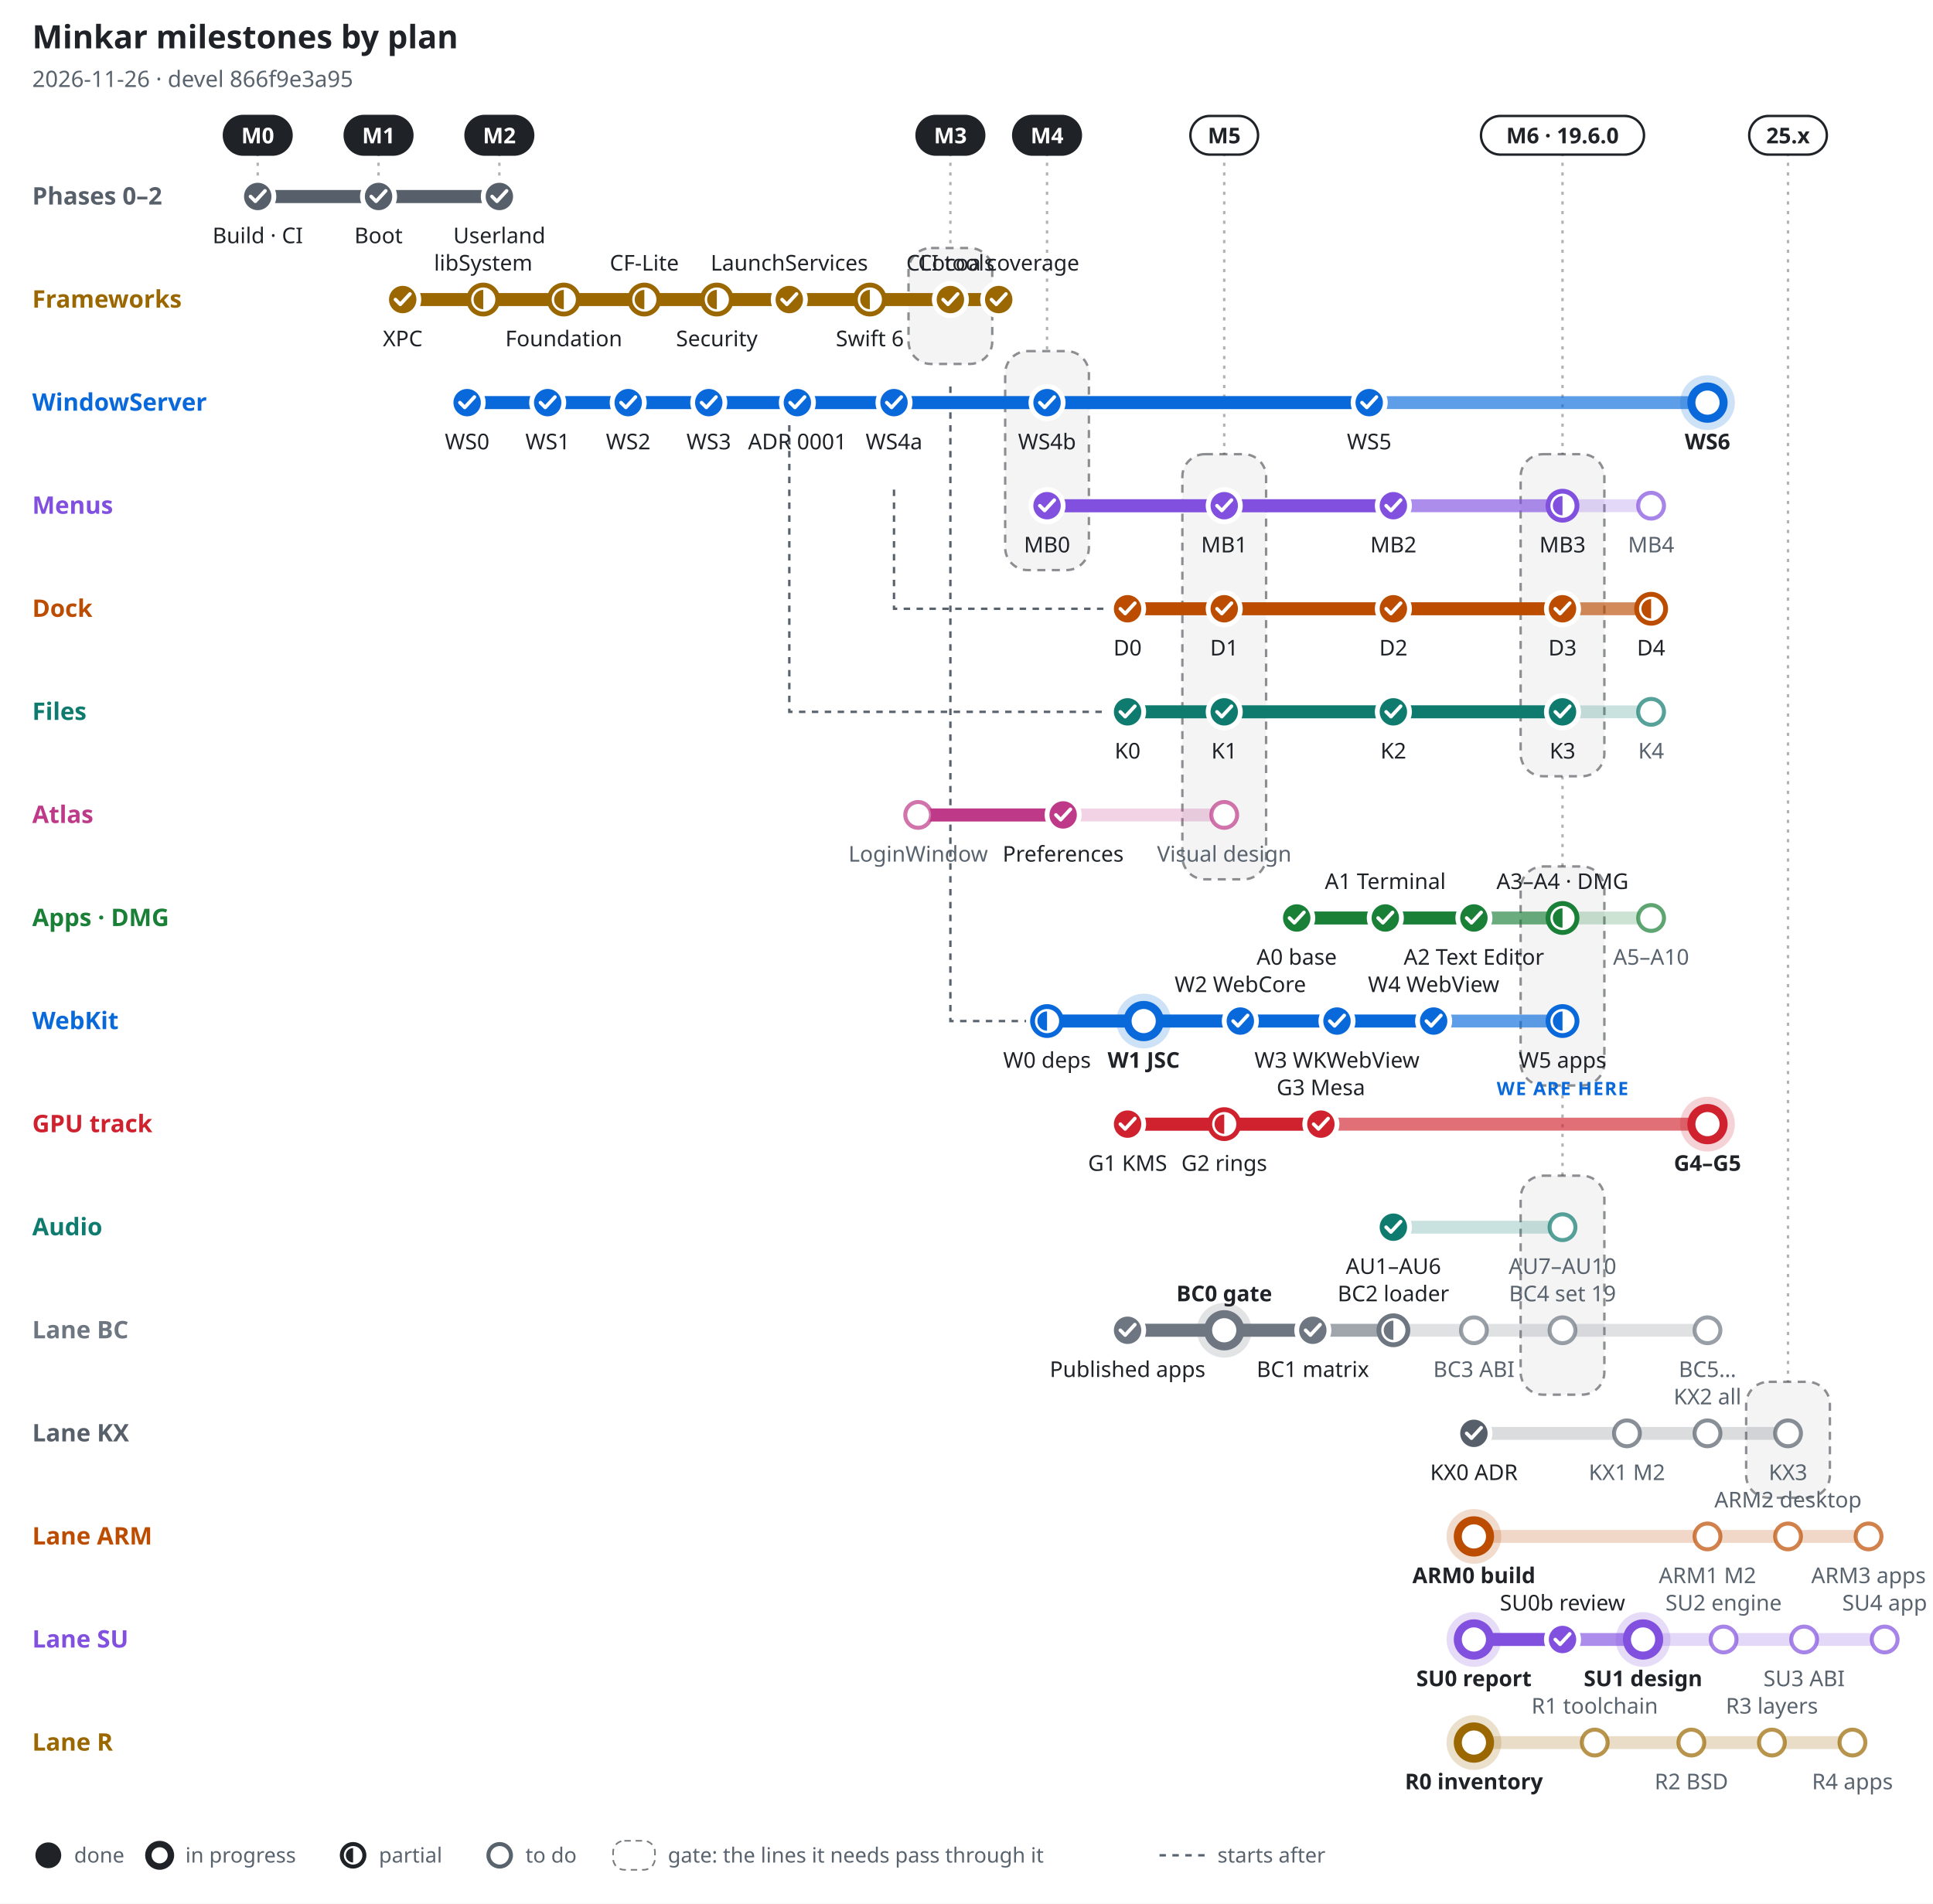
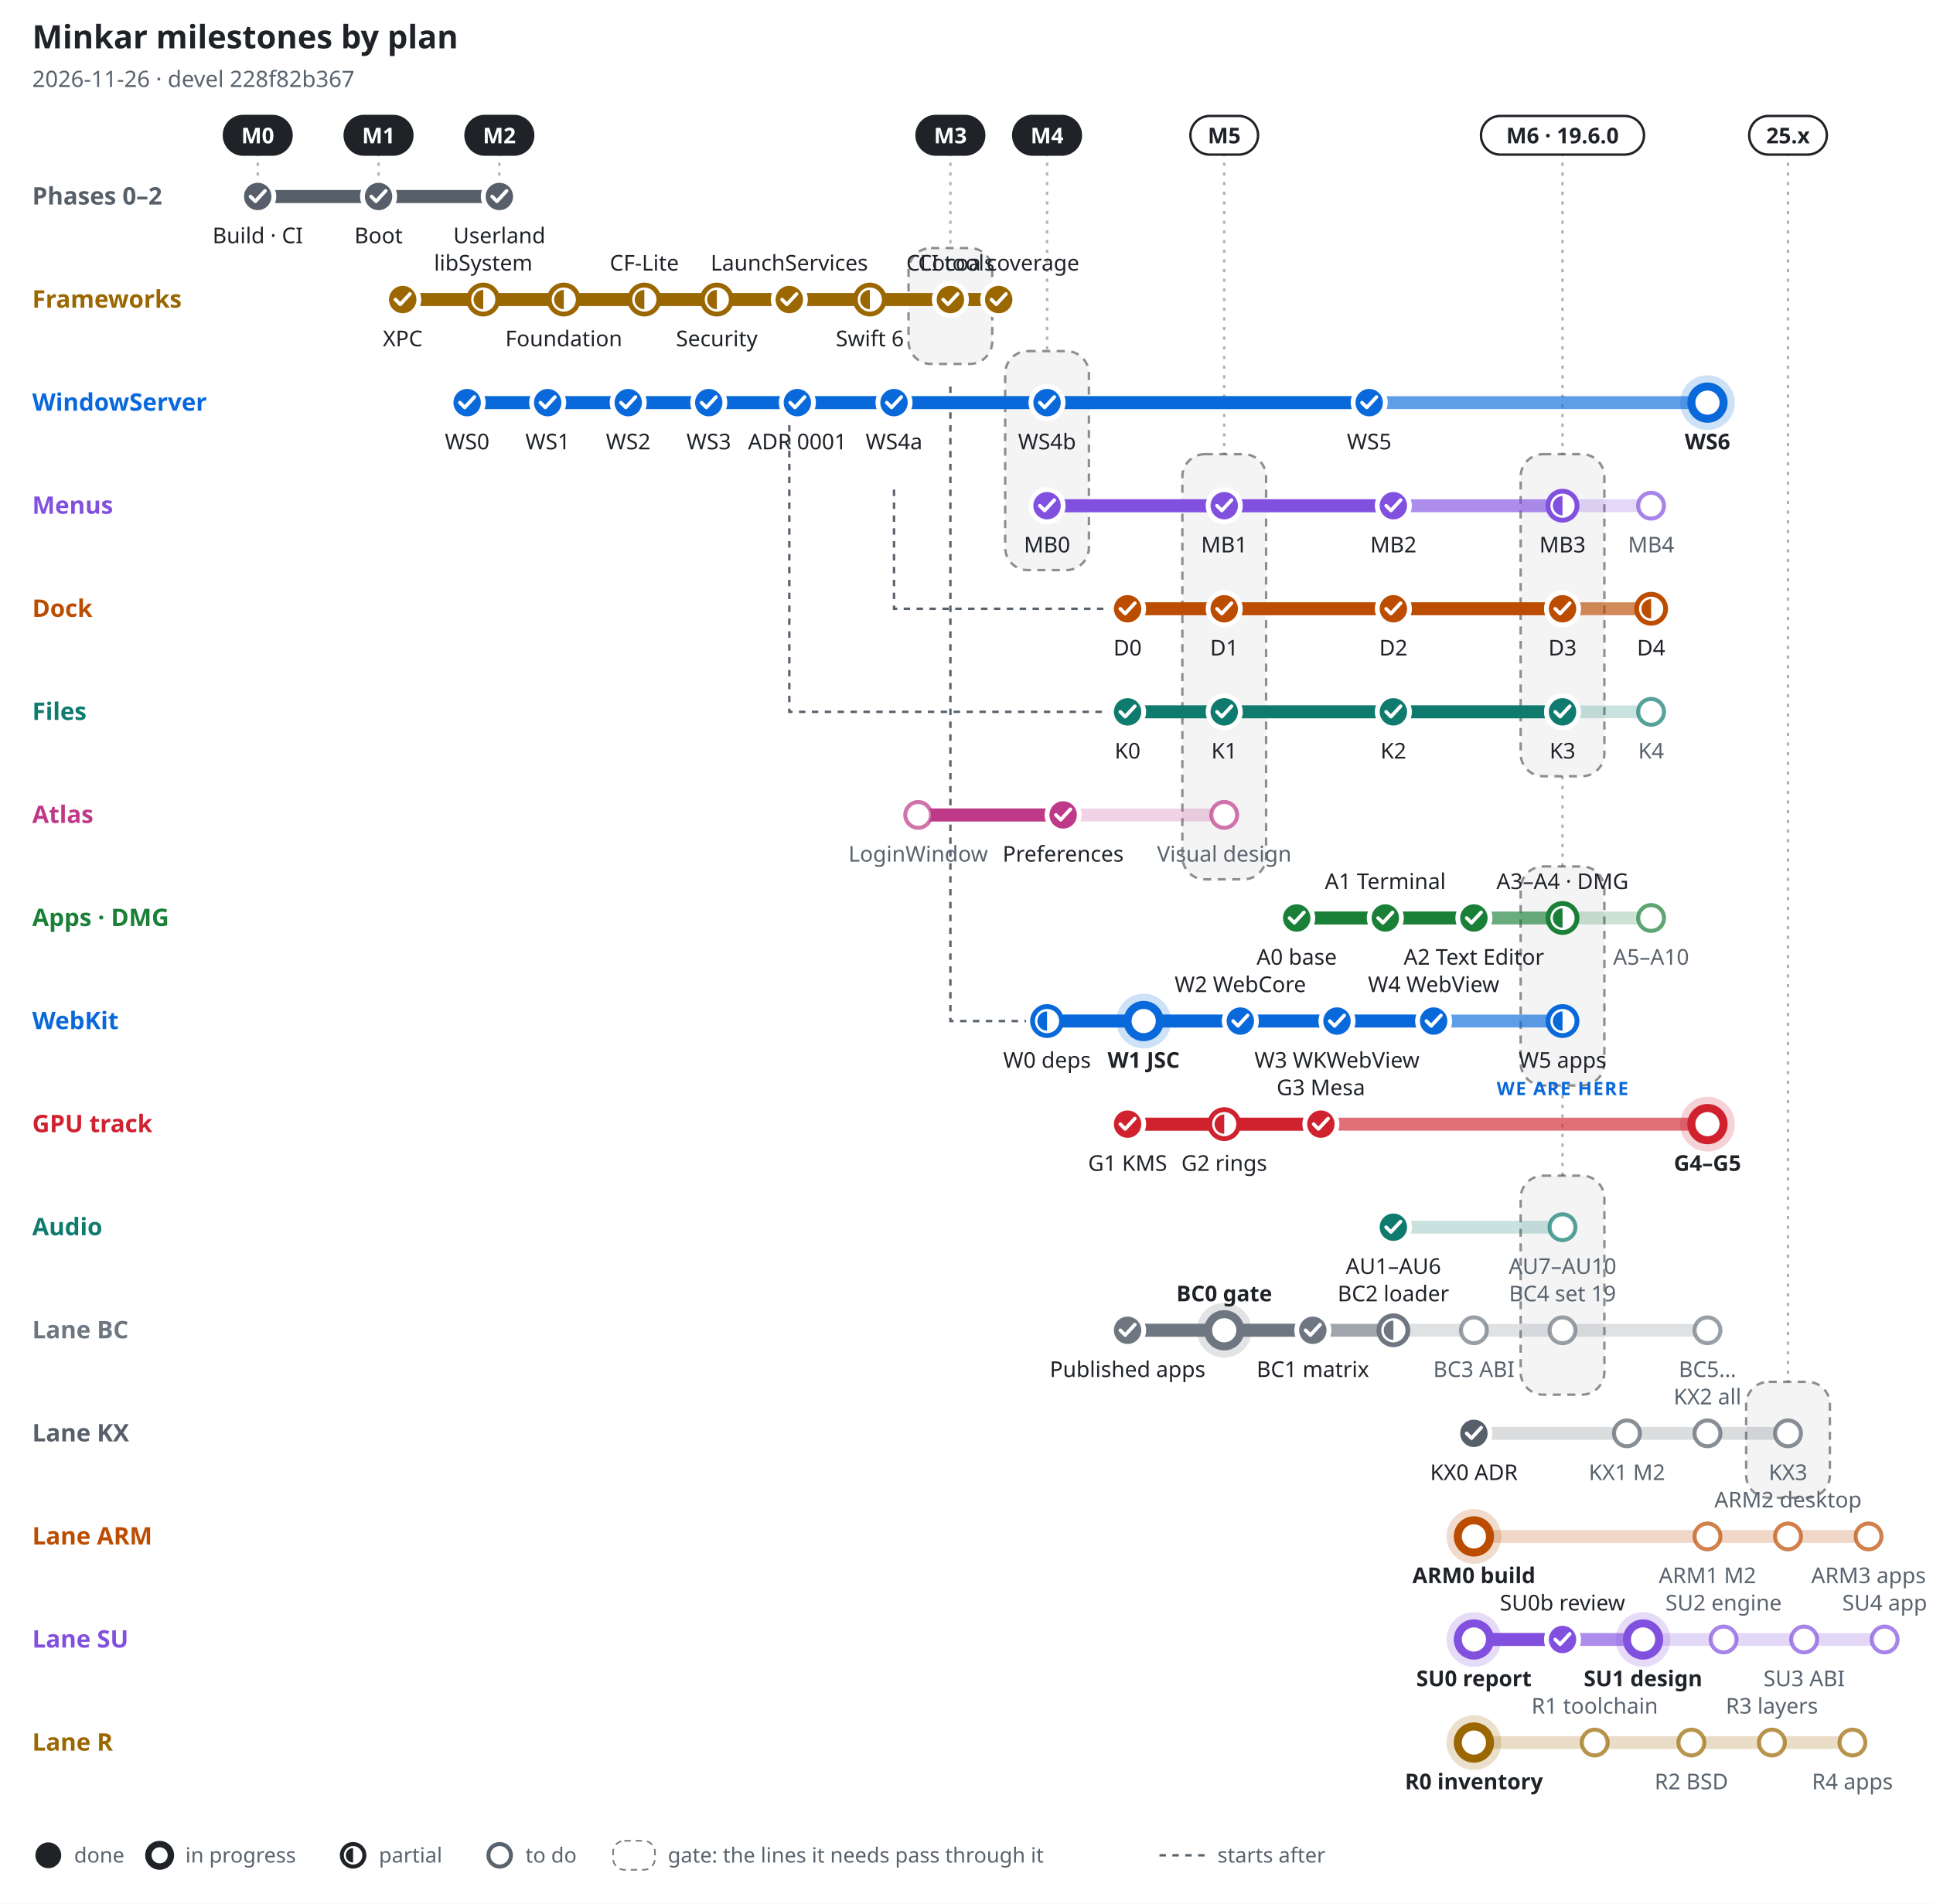
<svg xmlns="http://www.w3.org/2000/svg" width="1200" height="1182" viewBox="0 0 1200 1182" font-family="-apple-system, BlinkMacSystemFont, 'Segoe UI', 'Noto Sans', Helvetica, Arial, sans-serif" role="img" aria-label="Minkar milestones by plan, 2026-11-26">
  <rect width="1200" height="1182" fill="#ffffff" />
  <text x="20" y="30" font-size="20" font-weight="700" fill="#1f2328" text-anchor="start">Minkar milestones by plan</text>
-   <text x="20" y="54" font-size="14" font-weight="400" fill="#59636e" text-anchor="start">2026-11-26 · devel 866f9e3a95</text>
+   <text x="20" y="54" font-size="14" font-weight="400" fill="#59636e" text-anchor="start">2026-11-26 · devel 228f82b367</text>
  <line x1="160" y1="95" x2="160" y2="110" stroke="#1f2328" stroke-opacity=".35" stroke-width="1.5" stroke-dasharray="2 4" />
  <rect x="139" y="72" width="42" height="24" rx="12" fill="#1f2328" stroke="#1f2328" stroke-width="1.5" />
  <text x="160" y="89" font-size="13.5" font-weight="700" fill="#ffffff" text-anchor="middle">M0</text>
  <line x1="235" y1="95" x2="235" y2="110" stroke="#1f2328" stroke-opacity=".35" stroke-width="1.5" stroke-dasharray="2 4" />
  <rect x="214" y="72" width="42" height="24" rx="12" fill="#1f2328" stroke="#1f2328" stroke-width="1.5" />
  <text x="235" y="89" font-size="13.5" font-weight="700" fill="#ffffff" text-anchor="middle">M1</text>
  <line x1="310" y1="95" x2="310" y2="110" stroke="#1f2328" stroke-opacity=".35" stroke-width="1.5" stroke-dasharray="2 4" />
  <rect x="289" y="72" width="42" height="24" rx="12" fill="#1f2328" stroke="#1f2328" stroke-width="1.5" />
  <text x="310" y="89" font-size="13.5" font-weight="700" fill="#ffffff" text-anchor="middle">M2</text>
  <line x1="590" y1="95" x2="590" y2="154" stroke="#1f2328" stroke-opacity=".35" stroke-width="1.5" stroke-dasharray="2 4" />
  <rect x="564" y="154" width="52" height="72" rx="14" fill="#1f2328" fill-opacity=".05" stroke="#1f2328" stroke-opacity=".5" stroke-width="1.5" stroke-dasharray="5 4" />
  <rect x="569" y="72" width="42" height="24" rx="12" fill="#1f2328" stroke="#1f2328" stroke-width="1.5" />
  <text x="590" y="89" font-size="13.5" font-weight="700" fill="#ffffff" text-anchor="middle">M3</text>
  <line x1="650" y1="95" x2="650" y2="218" stroke="#1f2328" stroke-opacity=".35" stroke-width="1.5" stroke-dasharray="2 4" />
  <rect x="624" y="218" width="52" height="136" rx="14" fill="#1f2328" fill-opacity=".05" stroke="#1f2328" stroke-opacity=".5" stroke-width="1.5" stroke-dasharray="5 4" />
  <rect x="629" y="72" width="42" height="24" rx="12" fill="#1f2328" stroke="#1f2328" stroke-width="1.5" />
  <text x="650" y="89" font-size="13.5" font-weight="700" fill="#ffffff" text-anchor="middle">M4</text>
  <line x1="760" y1="95" x2="760" y2="282" stroke="#1f2328" stroke-opacity=".35" stroke-width="1.5" stroke-dasharray="2 4" />
  <rect x="734" y="282" width="52" height="264" rx="14" fill="#1f2328" fill-opacity=".05" stroke="#1f2328" stroke-opacity=".5" stroke-width="1.5" stroke-dasharray="5 4" />
  <rect x="739" y="72" width="42" height="24" rx="12" fill="#ffffff" stroke="#1f2328" stroke-width="1.5" />
  <text x="760" y="89" font-size="13.5" font-weight="700" fill="#1f2328" text-anchor="middle">M5</text>
  <line x1="970" y1="95" x2="970" y2="282" stroke="#1f2328" stroke-opacity=".35" stroke-width="1.5" stroke-dasharray="2 4" />
  <rect x="944" y="282" width="52" height="200" rx="14" fill="#1f2328" fill-opacity=".05" stroke="#1f2328" stroke-opacity=".5" stroke-width="1.5" stroke-dasharray="5 4" />
  <line x1="970" y1="482" x2="970" y2="538" stroke="#1f2328" stroke-opacity=".35" stroke-width="1.5" stroke-dasharray="2 4" />
  <rect x="944" y="538" width="52" height="136" rx="14" fill="#1f2328" fill-opacity=".05" stroke="#1f2328" stroke-opacity=".5" stroke-width="1.5" stroke-dasharray="5 4" />
  <line x1="970" y1="674" x2="970" y2="730" stroke="#1f2328" stroke-opacity=".35" stroke-width="1.5" stroke-dasharray="2 4" />
  <rect x="944" y="730" width="52" height="136" rx="14" fill="#1f2328" fill-opacity=".05" stroke="#1f2328" stroke-opacity=".5" stroke-width="1.5" stroke-dasharray="5 4" />
  <rect x="919.4" y="72" width="101.2" height="24" rx="12" fill="#ffffff" stroke="#1f2328" stroke-width="1.5" />
  <text x="970" y="89" font-size="13.5" font-weight="700" fill="#1f2328" text-anchor="middle">M6 · 19.6.0</text>
  <line x1="1110" y1="95" x2="1110" y2="858" stroke="#1f2328" stroke-opacity=".35" stroke-width="1.5" stroke-dasharray="2 4" />
  <rect x="1084" y="858" width="52" height="72" rx="14" fill="#1f2328" fill-opacity=".05" stroke="#1f2328" stroke-opacity=".5" stroke-width="1.5" stroke-dasharray="5 4" />
  <rect x="1085.9" y="72" width="48.2" height="24" rx="12" fill="#ffffff" stroke="#1f2328" stroke-width="1.5" />
  <text x="1110" y="89" font-size="13.5" font-weight="700" fill="#1f2328" text-anchor="middle">25.x</text>
  <path d="M555 304 V378 H687" fill="none" stroke="#59636e" stroke-width="1.5" stroke-dasharray="4 4" />
  <path d="M490 240 V442 H687" fill="none" stroke="#59636e" stroke-width="1.5" stroke-dasharray="4 4" />
  <path d="M590 240 V634 H637" fill="none" stroke="#59636e" stroke-width="1.5" stroke-dasharray="4 4" />
  <text x="20" y="127" font-size="15" font-weight="700" fill="#57606a" text-anchor="start">Phases 0–2</text>
  <line x1="160" y1="122" x2="310" y2="122" stroke="#57606a" stroke-opacity=".22" stroke-width="8" stroke-linecap="round" />
  <line x1="160" y1="122" x2="310" y2="122" stroke="#57606a" stroke-opacity=".55" stroke-width="8" stroke-linecap="round" />
  <line x1="160" y1="122" x2="310" y2="122" stroke="#57606a" stroke-opacity="1" stroke-width="8" stroke-linecap="round" />
  <circle cx="160" cy="122" r="10" fill="#57606a" stroke="#ffffff" stroke-width="3" />
  <path d="M155.5 122 l3 3 l6 -6.5" fill="none" stroke="#ffffff" stroke-width="2.2" stroke-linecap="round" stroke-linejoin="round" />
  <text x="160" y="151" font-size="13.5" font-weight="500" fill="#1f2328" text-anchor="middle">Build · CI</text>
  <circle cx="235" cy="122" r="10" fill="#57606a" stroke="#ffffff" stroke-width="3" />
  <path d="M230.5 122 l3 3 l6 -6.5" fill="none" stroke="#ffffff" stroke-width="2.2" stroke-linecap="round" stroke-linejoin="round" />
  <text x="235" y="151" font-size="13.5" font-weight="500" fill="#1f2328" text-anchor="middle">Boot</text>
  <circle cx="310" cy="122" r="10" fill="#57606a" stroke="#ffffff" stroke-width="3" />
  <path d="M305.5 122 l3 3 l6 -6.5" fill="none" stroke="#ffffff" stroke-width="2.2" stroke-linecap="round" stroke-linejoin="round" />
  <text x="310" y="151" font-size="13.5" font-weight="500" fill="#1f2328" text-anchor="middle">Userland</text>
  <text x="20" y="191" font-size="15" font-weight="700" fill="#9a6700" text-anchor="start">Frameworks</text>
  <line x1="250" y1="186" x2="620" y2="186" stroke="#9a6700" stroke-opacity=".22" stroke-width="8" stroke-linecap="round" />
  <line x1="250" y1="186" x2="620" y2="186" stroke="#9a6700" stroke-opacity=".55" stroke-width="8" stroke-linecap="round" />
  <line x1="250" y1="186" x2="620" y2="186" stroke="#9a6700" stroke-opacity="1" stroke-width="8" stroke-linecap="round" />
  <circle cx="250" cy="186" r="10" fill="#9a6700" stroke="#ffffff" stroke-width="3" />
  <path d="M245.5 186 l3 3 l6 -6.5" fill="none" stroke="#ffffff" stroke-width="2.2" stroke-linecap="round" stroke-linejoin="round" />
  <text x="250" y="215" font-size="13.5" font-weight="500" fill="#1f2328" text-anchor="middle">XPC</text>
  <circle cx="300" cy="186" r="9" fill="#ffffff" stroke="#9a6700" stroke-width="3" />
  <path d="M300 180 A6 6 0 0 0 300 192 Z" fill="#9a6700" />
  <text x="300" y="168" font-size="13.5" font-weight="500" fill="#1f2328" text-anchor="middle">libSystem</text>
  <circle cx="350" cy="186" r="9" fill="#ffffff" stroke="#9a6700" stroke-width="3" />
  <path d="M350 180 A6 6 0 0 0 350 192 Z" fill="#9a6700" />
  <text x="350" y="215" font-size="13.5" font-weight="500" fill="#1f2328" text-anchor="middle">Foundation</text>
  <circle cx="400" cy="186" r="9" fill="#ffffff" stroke="#9a6700" stroke-width="3" />
  <path d="M400 180 A6 6 0 0 0 400 192 Z" fill="#9a6700" />
  <text x="400" y="168" font-size="13.5" font-weight="500" fill="#1f2328" text-anchor="middle">CF-Lite</text>
  <circle cx="445" cy="186" r="9" fill="#ffffff" stroke="#9a6700" stroke-width="3" />
  <path d="M445 180 A6 6 0 0 0 445 192 Z" fill="#9a6700" />
  <text x="445" y="215" font-size="13.5" font-weight="500" fill="#1f2328" text-anchor="middle">Security</text>
  <circle cx="490" cy="186" r="10" fill="#9a6700" stroke="#ffffff" stroke-width="3" />
  <path d="M485.5 186 l3 3 l6 -6.5" fill="none" stroke="#ffffff" stroke-width="2.2" stroke-linecap="round" stroke-linejoin="round" />
  <text x="490" y="168" font-size="13.5" font-weight="500" fill="#1f2328" text-anchor="middle">LaunchServices</text>
  <circle cx="540" cy="186" r="9" fill="#ffffff" stroke="#9a6700" stroke-width="3" />
  <path d="M540 180 A6 6 0 0 0 540 192 Z" fill="#9a6700" />
  <text x="540" y="215" font-size="13.5" font-weight="500" fill="#1f2328" text-anchor="middle">Swift 6</text>
  <circle cx="590" cy="186" r="10" fill="#9a6700" stroke="#ffffff" stroke-width="3" />
  <path d="M585.5 186 l3 3 l6 -6.5" fill="none" stroke="#ffffff" stroke-width="2.2" stroke-linecap="round" stroke-linejoin="round" />
  <text x="590" y="168" font-size="13.5" font-weight="500" fill="#1f2328" text-anchor="middle">CLI tools</text>
  <circle cx="620" cy="186" r="10" fill="#9a6700" stroke="#ffffff" stroke-width="3" />
  <path d="M615.5 186 l3 3 l6 -6.5" fill="none" stroke="#ffffff" stroke-width="2.2" stroke-linecap="round" stroke-linejoin="round" />
  <text x="620" y="168" font-size="13.5" font-weight="500" fill="#1f2328" text-anchor="middle">Cocoa coverage</text>
  <text x="20" y="255" font-size="15" font-weight="700" fill="#0969da" text-anchor="start">WindowServer</text>
  <line x1="290" y1="250" x2="1060" y2="250" stroke="#0969da" stroke-opacity=".22" stroke-width="8" stroke-linecap="round" />
  <line x1="290" y1="250" x2="1060" y2="250" stroke="#0969da" stroke-opacity=".55" stroke-width="8" stroke-linecap="round" />
  <line x1="290" y1="250" x2="850" y2="250" stroke="#0969da" stroke-opacity="1" stroke-width="8" stroke-linecap="round" />
  <circle cx="290" cy="250" r="10" fill="#0969da" stroke="#ffffff" stroke-width="3" />
  <path d="M285.5 250 l3 3 l6 -6.5" fill="none" stroke="#ffffff" stroke-width="2.2" stroke-linecap="round" stroke-linejoin="round" />
  <text x="290" y="279" font-size="13.5" font-weight="500" fill="#1f2328" text-anchor="middle">WS0</text>
  <circle cx="340" cy="250" r="10" fill="#0969da" stroke="#ffffff" stroke-width="3" />
  <path d="M335.5 250 l3 3 l6 -6.5" fill="none" stroke="#ffffff" stroke-width="2.2" stroke-linecap="round" stroke-linejoin="round" />
  <text x="340" y="279" font-size="13.5" font-weight="500" fill="#1f2328" text-anchor="middle">WS1</text>
  <circle cx="390" cy="250" r="10" fill="#0969da" stroke="#ffffff" stroke-width="3" />
  <path d="M385.5 250 l3 3 l6 -6.5" fill="none" stroke="#ffffff" stroke-width="2.2" stroke-linecap="round" stroke-linejoin="round" />
  <text x="390" y="279" font-size="13.5" font-weight="500" fill="#1f2328" text-anchor="middle">WS2</text>
  <circle cx="440" cy="250" r="10" fill="#0969da" stroke="#ffffff" stroke-width="3" />
  <path d="M435.5 250 l3 3 l6 -6.5" fill="none" stroke="#ffffff" stroke-width="2.2" stroke-linecap="round" stroke-linejoin="round" />
  <text x="440" y="279" font-size="13.5" font-weight="500" fill="#1f2328" text-anchor="middle">WS3</text>
  <circle cx="495" cy="250" r="10" fill="#0969da" stroke="#ffffff" stroke-width="3" />
  <path d="M490.5 250 l3 3 l6 -6.5" fill="none" stroke="#ffffff" stroke-width="2.2" stroke-linecap="round" stroke-linejoin="round" />
  <text x="495" y="279" font-size="13.5" font-weight="500" fill="#1f2328" text-anchor="middle">ADR 0001</text>
  <circle cx="555" cy="250" r="10" fill="#0969da" stroke="#ffffff" stroke-width="3" />
  <path d="M550.5 250 l3 3 l6 -6.5" fill="none" stroke="#ffffff" stroke-width="2.2" stroke-linecap="round" stroke-linejoin="round" />
  <text x="555" y="279" font-size="13.5" font-weight="500" fill="#1f2328" text-anchor="middle">WS4a</text>
  <circle cx="650" cy="250" r="10" fill="#0969da" stroke="#ffffff" stroke-width="3" />
  <path d="M645.5 250 l3 3 l6 -6.5" fill="none" stroke="#ffffff" stroke-width="2.2" stroke-linecap="round" stroke-linejoin="round" />
  <text x="650" y="279" font-size="13.5" font-weight="500" fill="#1f2328" text-anchor="middle">WS4b</text>
  <circle cx="850" cy="250" r="10" fill="#0969da" stroke="#ffffff" stroke-width="3" />
  <path d="M845.5 250 l3 3 l6 -6.5" fill="none" stroke="#ffffff" stroke-width="2.2" stroke-linecap="round" stroke-linejoin="round" />
  <text x="850" y="279" font-size="13.5" font-weight="500" fill="#1f2328" text-anchor="middle">WS5</text>
  <circle cx="1060" cy="250" r="17" fill="#0969da" fill-opacity=".2" />
  <circle cx="1060" cy="250" r="10" fill="#ffffff" stroke="#0969da" stroke-width="5" />
  <text x="1060" y="279" font-size="13.5" font-weight="700" fill="#1f2328" text-anchor="middle">WS6</text>
  <text x="20" y="319" font-size="15" font-weight="700" fill="#8250df" text-anchor="start">Menus</text>
  <line x1="650" y1="314" x2="1025" y2="314" stroke="#8250df" stroke-opacity=".22" stroke-width="8" stroke-linecap="round" />
  <line x1="650" y1="314" x2="970" y2="314" stroke="#8250df" stroke-opacity=".55" stroke-width="8" stroke-linecap="round" />
  <line x1="650" y1="314" x2="865" y2="314" stroke="#8250df" stroke-opacity="1" stroke-width="8" stroke-linecap="round" />
  <circle cx="650" cy="314" r="10" fill="#8250df" stroke="#ffffff" stroke-width="3" />
  <path d="M645.5 314 l3 3 l6 -6.5" fill="none" stroke="#ffffff" stroke-width="2.2" stroke-linecap="round" stroke-linejoin="round" />
  <text x="650" y="343" font-size="13.5" font-weight="500" fill="#1f2328" text-anchor="middle">MB0</text>
  <circle cx="760" cy="314" r="10" fill="#8250df" stroke="#ffffff" stroke-width="3" />
  <path d="M755.5 314 l3 3 l6 -6.5" fill="none" stroke="#ffffff" stroke-width="2.2" stroke-linecap="round" stroke-linejoin="round" />
  <text x="760" y="343" font-size="13.5" font-weight="500" fill="#1f2328" text-anchor="middle">MB1</text>
  <circle cx="865" cy="314" r="10" fill="#8250df" stroke="#ffffff" stroke-width="3" />
  <path d="M860.5 314 l3 3 l6 -6.5" fill="none" stroke="#ffffff" stroke-width="2.2" stroke-linecap="round" stroke-linejoin="round" />
  <text x="865" y="343" font-size="13.5" font-weight="500" fill="#1f2328" text-anchor="middle">MB2</text>
  <circle cx="970" cy="314" r="9" fill="#ffffff" stroke="#8250df" stroke-width="3" />
  <path d="M970 308 A6 6 0 0 0 970 320 Z" fill="#8250df" />
  <text x="970" y="343" font-size="13.5" font-weight="500" fill="#1f2328" text-anchor="middle">MB3</text>
  <circle cx="1025" cy="314" r="8" fill="#ffffff" stroke="#8250df" stroke-opacity=".7" stroke-width="2.5" />
  <text x="1025" y="343" font-size="13.5" font-weight="500" fill="#59636e" text-anchor="middle">MB4</text>
  <text x="20" y="383" font-size="15" font-weight="700" fill="#bc4c00" text-anchor="start">Dock</text>
  <line x1="700" y1="378" x2="1025" y2="378" stroke="#bc4c00" stroke-opacity=".22" stroke-width="8" stroke-linecap="round" />
  <line x1="700" y1="378" x2="1025" y2="378" stroke="#bc4c00" stroke-opacity=".55" stroke-width="8" stroke-linecap="round" />
  <line x1="700" y1="378" x2="970" y2="378" stroke="#bc4c00" stroke-opacity="1" stroke-width="8" stroke-linecap="round" />
  <circle cx="700" cy="378" r="10" fill="#bc4c00" stroke="#ffffff" stroke-width="3" />
  <path d="M695.5 378 l3 3 l6 -6.5" fill="none" stroke="#ffffff" stroke-width="2.2" stroke-linecap="round" stroke-linejoin="round" />
  <text x="700" y="407" font-size="13.5" font-weight="500" fill="#1f2328" text-anchor="middle">D0</text>
  <circle cx="760" cy="378" r="10" fill="#bc4c00" stroke="#ffffff" stroke-width="3" />
  <path d="M755.5 378 l3 3 l6 -6.5" fill="none" stroke="#ffffff" stroke-width="2.2" stroke-linecap="round" stroke-linejoin="round" />
  <text x="760" y="407" font-size="13.5" font-weight="500" fill="#1f2328" text-anchor="middle">D1</text>
  <circle cx="865" cy="378" r="10" fill="#bc4c00" stroke="#ffffff" stroke-width="3" />
  <path d="M860.5 378 l3 3 l6 -6.5" fill="none" stroke="#ffffff" stroke-width="2.2" stroke-linecap="round" stroke-linejoin="round" />
  <text x="865" y="407" font-size="13.5" font-weight="500" fill="#1f2328" text-anchor="middle">D2</text>
  <circle cx="970" cy="378" r="10" fill="#bc4c00" stroke="#ffffff" stroke-width="3" />
  <path d="M965.5 378 l3 3 l6 -6.5" fill="none" stroke="#ffffff" stroke-width="2.2" stroke-linecap="round" stroke-linejoin="round" />
  <text x="970" y="407" font-size="13.5" font-weight="500" fill="#1f2328" text-anchor="middle">D3</text>
  <circle cx="1025" cy="378" r="9" fill="#ffffff" stroke="#bc4c00" stroke-width="3" />
  <path d="M1025 372 A6 6 0 0 0 1025 384 Z" fill="#bc4c00" />
  <text x="1025" y="407" font-size="13.5" font-weight="500" fill="#1f2328" text-anchor="middle">D4</text>
  <text x="20" y="447" font-size="15" font-weight="700" fill="#0f7b6f" text-anchor="start">Files</text>
  <line x1="700" y1="442" x2="1025" y2="442" stroke="#0f7b6f" stroke-opacity=".22" stroke-width="8" stroke-linecap="round" />
  <line x1="700" y1="442" x2="970" y2="442" stroke="#0f7b6f" stroke-opacity=".55" stroke-width="8" stroke-linecap="round" />
  <line x1="700" y1="442" x2="970" y2="442" stroke="#0f7b6f" stroke-opacity="1" stroke-width="8" stroke-linecap="round" />
  <circle cx="700" cy="442" r="10" fill="#0f7b6f" stroke="#ffffff" stroke-width="3" />
  <path d="M695.5 442 l3 3 l6 -6.5" fill="none" stroke="#ffffff" stroke-width="2.2" stroke-linecap="round" stroke-linejoin="round" />
  <text x="700" y="471" font-size="13.5" font-weight="500" fill="#1f2328" text-anchor="middle">K0</text>
  <circle cx="760" cy="442" r="10" fill="#0f7b6f" stroke="#ffffff" stroke-width="3" />
  <path d="M755.5 442 l3 3 l6 -6.5" fill="none" stroke="#ffffff" stroke-width="2.2" stroke-linecap="round" stroke-linejoin="round" />
  <text x="760" y="471" font-size="13.5" font-weight="500" fill="#1f2328" text-anchor="middle">K1</text>
  <circle cx="865" cy="442" r="10" fill="#0f7b6f" stroke="#ffffff" stroke-width="3" />
  <path d="M860.5 442 l3 3 l6 -6.5" fill="none" stroke="#ffffff" stroke-width="2.2" stroke-linecap="round" stroke-linejoin="round" />
  <text x="865" y="471" font-size="13.5" font-weight="500" fill="#1f2328" text-anchor="middle">K2</text>
  <circle cx="970" cy="442" r="10" fill="#0f7b6f" stroke="#ffffff" stroke-width="3" />
  <path d="M965.5 442 l3 3 l6 -6.5" fill="none" stroke="#ffffff" stroke-width="2.2" stroke-linecap="round" stroke-linejoin="round" />
  <text x="970" y="471" font-size="13.5" font-weight="500" fill="#1f2328" text-anchor="middle">K3</text>
  <circle cx="1025" cy="442" r="8" fill="#ffffff" stroke="#0f7b6f" stroke-opacity=".7" stroke-width="2.5" />
  <text x="1025" y="471" font-size="13.5" font-weight="500" fill="#59636e" text-anchor="middle">K4</text>
  <text x="20" y="511" font-size="15" font-weight="700" fill="#bf3989" text-anchor="start">Atlas</text>
  <line x1="570" y1="506" x2="760" y2="506" stroke="#bf3989" stroke-opacity=".22" stroke-width="8" stroke-linecap="round" />
  <line x1="570" y1="506" x2="660" y2="506" stroke="#bf3989" stroke-opacity=".55" stroke-width="8" stroke-linecap="round" />
  <line x1="570" y1="506" x2="660" y2="506" stroke="#bf3989" stroke-opacity="1" stroke-width="8" stroke-linecap="round" />
  <circle cx="570" cy="506" r="8" fill="#ffffff" stroke="#bf3989" stroke-opacity=".7" stroke-width="2.5" />
  <text x="570" y="535" font-size="13.5" font-weight="500" fill="#59636e" text-anchor="middle">LoginWindow</text>
  <circle cx="660" cy="506" r="10" fill="#bf3989" stroke="#ffffff" stroke-width="3" />
  <path d="M655.5 506 l3 3 l6 -6.5" fill="none" stroke="#ffffff" stroke-width="2.2" stroke-linecap="round" stroke-linejoin="round" />
  <text x="660" y="535" font-size="13.5" font-weight="500" fill="#1f2328" text-anchor="middle">Preferences</text>
  <circle cx="760" cy="506" r="8" fill="#ffffff" stroke="#bf3989" stroke-opacity=".7" stroke-width="2.5" />
  <text x="760" y="535" font-size="13.5" font-weight="500" fill="#59636e" text-anchor="middle">Visual design</text>
  <text x="20" y="575" font-size="15" font-weight="700" fill="#1a7f37" text-anchor="start">Apps · DMG</text>
  <line x1="805" y1="570" x2="1025" y2="570" stroke="#1a7f37" stroke-opacity=".22" stroke-width="8" stroke-linecap="round" />
  <line x1="805" y1="570" x2="970" y2="570" stroke="#1a7f37" stroke-opacity=".55" stroke-width="8" stroke-linecap="round" />
  <line x1="805" y1="570" x2="915" y2="570" stroke="#1a7f37" stroke-opacity="1" stroke-width="8" stroke-linecap="round" />
  <circle cx="805" cy="570" r="10" fill="#1a7f37" stroke="#ffffff" stroke-width="3" />
  <path d="M800.5 570 l3 3 l6 -6.5" fill="none" stroke="#ffffff" stroke-width="2.2" stroke-linecap="round" stroke-linejoin="round" />
  <text x="805" y="599" font-size="13.5" font-weight="500" fill="#1f2328" text-anchor="middle">A0 base</text>
  <circle cx="860" cy="570" r="10" fill="#1a7f37" stroke="#ffffff" stroke-width="3" />
  <path d="M855.5 570 l3 3 l6 -6.5" fill="none" stroke="#ffffff" stroke-width="2.2" stroke-linecap="round" stroke-linejoin="round" />
  <text x="860" y="552" font-size="13.5" font-weight="500" fill="#1f2328" text-anchor="middle">A1 Terminal</text>
  <circle cx="915" cy="570" r="10" fill="#1a7f37" stroke="#ffffff" stroke-width="3" />
  <path d="M910.5 570 l3 3 l6 -6.5" fill="none" stroke="#ffffff" stroke-width="2.2" stroke-linecap="round" stroke-linejoin="round" />
  <text x="915" y="599" font-size="13.5" font-weight="500" fill="#1f2328" text-anchor="middle">A2 Text Editor</text>
  <circle cx="970" cy="570" r="9" fill="#ffffff" stroke="#1a7f37" stroke-width="3" />
  <path d="M970 564 A6 6 0 0 0 970 576 Z" fill="#1a7f37" />
  <text x="970" y="552" font-size="13.5" font-weight="500" fill="#1f2328" text-anchor="middle">A3–A4 · DMG</text>
  <circle cx="1025" cy="570" r="8" fill="#ffffff" stroke="#1a7f37" stroke-opacity=".7" stroke-width="2.5" />
  <text x="1025" y="599" font-size="13.5" font-weight="500" fill="#59636e" text-anchor="middle">A5–A10</text>
  <text x="20" y="639" font-size="15" font-weight="700" fill="#0969da" text-anchor="start">WebKit</text>
  <line x1="650" y1="634" x2="970" y2="634" stroke="#0969da" stroke-opacity=".22" stroke-width="8" stroke-linecap="round" />
  <line x1="650" y1="634" x2="970" y2="634" stroke="#0969da" stroke-opacity=".55" stroke-width="8" stroke-linecap="round" />
  <line x1="650" y1="634" x2="890" y2="634" stroke="#0969da" stroke-opacity="1" stroke-width="8" stroke-linecap="round" />
  <circle cx="650" cy="634" r="9" fill="#ffffff" stroke="#0969da" stroke-width="3" />
  <path d="M650 628 A6 6 0 0 0 650 640 Z" fill="#0969da" />
  <text x="650" y="663" font-size="13.5" font-weight="500" fill="#1f2328" text-anchor="middle">W0 deps</text>
  <circle cx="710" cy="634" r="17" fill="#0969da" fill-opacity=".2" />
  <circle cx="710" cy="634" r="10" fill="#ffffff" stroke="#0969da" stroke-width="5" />
  <text x="710" y="663" font-size="13.5" font-weight="700" fill="#1f2328" text-anchor="middle">W1 JSC</text>
  <circle cx="770" cy="634" r="10" fill="#0969da" stroke="#ffffff" stroke-width="3" />
  <path d="M765.5 634 l3 3 l6 -6.5" fill="none" stroke="#ffffff" stroke-width="2.2" stroke-linecap="round" stroke-linejoin="round" />
  <text x="770" y="616" font-size="13.5" font-weight="500" fill="#1f2328" text-anchor="middle">W2 WebCore</text>
  <circle cx="830" cy="634" r="10" fill="#0969da" stroke="#ffffff" stroke-width="3" />
  <path d="M825.5 634 l3 3 l6 -6.5" fill="none" stroke="#ffffff" stroke-width="2.2" stroke-linecap="round" stroke-linejoin="round" />
  <text x="830" y="663" font-size="13.5" font-weight="500" fill="#1f2328" text-anchor="middle">W3 WKWebView</text>
  <circle cx="890" cy="634" r="10" fill="#0969da" stroke="#ffffff" stroke-width="3" />
  <path d="M885.5 634 l3 3 l6 -6.5" fill="none" stroke="#ffffff" stroke-width="2.2" stroke-linecap="round" stroke-linejoin="round" />
  <text x="890" y="616" font-size="13.5" font-weight="500" fill="#1f2328" text-anchor="middle">W4 WebView</text>
  <circle cx="970" cy="634" r="9" fill="#ffffff" stroke="#0969da" stroke-width="3" />
  <path d="M970 628 A6 6 0 0 0 970 640 Z" fill="#0969da" />
  <text x="970" y="663" font-size="13.5" font-weight="500" fill="#1f2328" text-anchor="middle">W5 apps</text>
  <text x="970" y="680" font-size="11.5" font-weight="800" fill="#0969da" text-anchor="middle" letter-spacing=".06em">WE ARE HERE</text>
  <text x="20" y="703" font-size="15" font-weight="700" fill="#cf222e" text-anchor="start">GPU track</text>
  <line x1="700" y1="698" x2="1060" y2="698" stroke="#cf222e" stroke-opacity=".22" stroke-width="8" stroke-linecap="round" />
  <line x1="700" y1="698" x2="1060" y2="698" stroke="#cf222e" stroke-opacity=".55" stroke-width="8" stroke-linecap="round" />
  <line x1="700" y1="698" x2="820" y2="698" stroke="#cf222e" stroke-opacity="1" stroke-width="8" stroke-linecap="round" />
  <circle cx="700" cy="698" r="10" fill="#cf222e" stroke="#ffffff" stroke-width="3" />
  <path d="M695.5 698 l3 3 l6 -6.5" fill="none" stroke="#ffffff" stroke-width="2.2" stroke-linecap="round" stroke-linejoin="round" />
  <text x="700" y="727" font-size="13.5" font-weight="500" fill="#1f2328" text-anchor="middle">G1 KMS</text>
  <circle cx="760" cy="698" r="9" fill="#ffffff" stroke="#cf222e" stroke-width="3" />
  <path d="M760 692 A6 6 0 0 0 760 704 Z" fill="#cf222e" />
  <text x="760" y="727" font-size="13.5" font-weight="500" fill="#1f2328" text-anchor="middle">G2 rings</text>
  <circle cx="820" cy="698" r="10" fill="#cf222e" stroke="#ffffff" stroke-width="3" />
  <path d="M815.5 698 l3 3 l6 -6.5" fill="none" stroke="#ffffff" stroke-width="2.2" stroke-linecap="round" stroke-linejoin="round" />
  <text x="820" y="680" font-size="13.5" font-weight="500" fill="#1f2328" text-anchor="middle">G3 Mesa</text>
  <circle cx="1060" cy="698" r="17" fill="#cf222e" fill-opacity=".2" />
  <circle cx="1060" cy="698" r="10" fill="#ffffff" stroke="#cf222e" stroke-width="5" />
  <text x="1060" y="727" font-size="13.5" font-weight="700" fill="#1f2328" text-anchor="middle">G4–G5</text>
  <text x="20" y="767" font-size="15" font-weight="700" fill="#0f7b6f" text-anchor="start">Audio</text>
  <line x1="865" y1="762" x2="970" y2="762" stroke="#0f7b6f" stroke-opacity=".22" stroke-width="8" stroke-linecap="round" />
  <line x1="865" y1="762" x2="865" y2="762" stroke="#0f7b6f" stroke-opacity=".55" stroke-width="8" stroke-linecap="round" />
  <line x1="865" y1="762" x2="865" y2="762" stroke="#0f7b6f" stroke-opacity="1" stroke-width="8" stroke-linecap="round" />
  <circle cx="865" cy="762" r="10" fill="#0f7b6f" stroke="#ffffff" stroke-width="3" />
  <path d="M860.5 762 l3 3 l6 -6.5" fill="none" stroke="#ffffff" stroke-width="2.2" stroke-linecap="round" stroke-linejoin="round" />
  <text x="865" y="791" font-size="13.5" font-weight="500" fill="#1f2328" text-anchor="middle">AU1–AU6</text>
  <circle cx="970" cy="762" r="8" fill="#ffffff" stroke="#0f7b6f" stroke-opacity=".7" stroke-width="2.5" />
  <text x="970" y="791" font-size="13.5" font-weight="500" fill="#59636e" text-anchor="middle">AU7–AU10</text>
  <text x="20" y="831" font-size="15" font-weight="700" fill="#6e7781" text-anchor="start">Lane BC</text>
  <line x1="700" y1="826" x2="1060" y2="826" stroke="#6e7781" stroke-opacity=".22" stroke-width="8" stroke-linecap="round" />
  <line x1="700" y1="826" x2="865" y2="826" stroke="#6e7781" stroke-opacity=".55" stroke-width="8" stroke-linecap="round" />
  <line x1="700" y1="826" x2="815" y2="826" stroke="#6e7781" stroke-opacity="1" stroke-width="8" stroke-linecap="round" />
  <circle cx="700" cy="826" r="10" fill="#6e7781" stroke="#ffffff" stroke-width="3" />
  <path d="M695.5 826 l3 3 l6 -6.5" fill="none" stroke="#ffffff" stroke-width="2.2" stroke-linecap="round" stroke-linejoin="round" />
  <text x="700" y="855" font-size="13.5" font-weight="500" fill="#1f2328" text-anchor="middle">Published apps</text>
  <circle cx="760" cy="826" r="17" fill="#6e7781" fill-opacity=".2" />
  <circle cx="760" cy="826" r="10" fill="#ffffff" stroke="#6e7781" stroke-width="5" />
  <text x="760" y="808" font-size="13.5" font-weight="700" fill="#1f2328" text-anchor="middle">BC0 gate</text>
  <circle cx="815" cy="826" r="10" fill="#6e7781" stroke="#ffffff" stroke-width="3" />
  <path d="M810.5 826 l3 3 l6 -6.5" fill="none" stroke="#ffffff" stroke-width="2.2" stroke-linecap="round" stroke-linejoin="round" />
  <text x="815" y="855" font-size="13.5" font-weight="500" fill="#1f2328" text-anchor="middle">BC1 matrix</text>
  <circle cx="865" cy="826" r="9" fill="#ffffff" stroke="#6e7781" stroke-width="3" />
  <path d="M865 820 A6 6 0 0 0 865 832 Z" fill="#6e7781" />
  <text x="865" y="808" font-size="13.5" font-weight="500" fill="#1f2328" text-anchor="middle">BC2 loader</text>
  <circle cx="915" cy="826" r="8" fill="#ffffff" stroke="#6e7781" stroke-opacity=".7" stroke-width="2.5" />
  <text x="915" y="855" font-size="13.5" font-weight="500" fill="#59636e" text-anchor="middle">BC3 ABI</text>
  <circle cx="970" cy="826" r="8" fill="#ffffff" stroke="#6e7781" stroke-opacity=".7" stroke-width="2.5" />
  <text x="970" y="808" font-size="13.5" font-weight="500" fill="#59636e" text-anchor="middle">BC4 set 19</text>
  <circle cx="1060" cy="826" r="8" fill="#ffffff" stroke="#6e7781" stroke-opacity=".7" stroke-width="2.5" />
  <text x="1060" y="855" font-size="13.5" font-weight="500" fill="#59636e" text-anchor="middle">BC5…</text>
  <text x="20" y="895" font-size="15" font-weight="700" fill="#57606a" text-anchor="start">Lane KX</text>
  <line x1="915" y1="890" x2="1110" y2="890" stroke="#57606a" stroke-opacity=".22" stroke-width="8" stroke-linecap="round" />
  <line x1="915" y1="890" x2="915" y2="890" stroke="#57606a" stroke-opacity=".55" stroke-width="8" stroke-linecap="round" />
  <line x1="915" y1="890" x2="915" y2="890" stroke="#57606a" stroke-opacity="1" stroke-width="8" stroke-linecap="round" />
  <circle cx="915" cy="890" r="10" fill="#57606a" stroke="#ffffff" stroke-width="3" />
  <path d="M910.5 890 l3 3 l6 -6.5" fill="none" stroke="#ffffff" stroke-width="2.2" stroke-linecap="round" stroke-linejoin="round" />
  <text x="915" y="919" font-size="13.5" font-weight="500" fill="#1f2328" text-anchor="middle">KX0 ADR</text>
  <circle cx="1010" cy="890" r="8" fill="#ffffff" stroke="#57606a" stroke-opacity=".7" stroke-width="2.5" />
  <text x="1010" y="919" font-size="13.5" font-weight="500" fill="#59636e" text-anchor="middle">KX1 M2</text>
  <circle cx="1060" cy="890" r="8" fill="#ffffff" stroke="#57606a" stroke-opacity=".7" stroke-width="2.5" />
  <text x="1060" y="872" font-size="13.5" font-weight="500" fill="#59636e" text-anchor="middle">KX2 all</text>
  <circle cx="1110" cy="890" r="8" fill="#ffffff" stroke="#57606a" stroke-opacity=".7" stroke-width="2.5" />
  <text x="1110" y="919" font-size="13.5" font-weight="500" fill="#59636e" text-anchor="middle">KX3</text>
  <text x="20" y="959" font-size="15" font-weight="700" fill="#bc4c00" text-anchor="start">Lane ARM</text>
  <line x1="915" y1="954" x2="1160" y2="954" stroke="#bc4c00" stroke-opacity=".22" stroke-width="8" stroke-linecap="round" />
  <line x1="915" y1="954" x2="915" y2="954" stroke="#bc4c00" stroke-opacity=".55" stroke-width="8" stroke-linecap="round" />
  <circle cx="915" cy="954" r="17" fill="#bc4c00" fill-opacity=".2" />
  <circle cx="915" cy="954" r="10" fill="#ffffff" stroke="#bc4c00" stroke-width="5" />
  <text x="915" y="983" font-size="13.5" font-weight="700" fill="#1f2328" text-anchor="middle">ARM0 build</text>
  <circle cx="1060" cy="954" r="8" fill="#ffffff" stroke="#bc4c00" stroke-opacity=".7" stroke-width="2.5" />
  <text x="1060" y="983" font-size="13.5" font-weight="500" fill="#59636e" text-anchor="middle">ARM1 M2</text>
  <circle cx="1110" cy="954" r="8" fill="#ffffff" stroke="#bc4c00" stroke-opacity=".7" stroke-width="2.5" />
  <text x="1110" y="936" font-size="13.5" font-weight="500" fill="#59636e" text-anchor="middle">ARM2 desktop</text>
  <circle cx="1160" cy="954" r="8" fill="#ffffff" stroke="#bc4c00" stroke-opacity=".7" stroke-width="2.5" />
  <text x="1160" y="983" font-size="13.5" font-weight="500" fill="#59636e" text-anchor="middle">ARM3 apps</text>
  <text x="20" y="1023" font-size="15" font-weight="700" fill="#8250df" text-anchor="start">Lane SU</text>
  <line x1="915" y1="1018" x2="1170" y2="1018" stroke="#8250df" stroke-opacity=".22" stroke-width="8" stroke-linecap="round" />
  <line x1="915" y1="1018" x2="1020" y2="1018" stroke="#8250df" stroke-opacity=".55" stroke-width="8" stroke-linecap="round" />
  <line x1="915" y1="1018" x2="970" y2="1018" stroke="#8250df" stroke-opacity="1" stroke-width="8" stroke-linecap="round" />
  <circle cx="915" cy="1018" r="17" fill="#8250df" fill-opacity=".2" />
  <circle cx="915" cy="1018" r="10" fill="#ffffff" stroke="#8250df" stroke-width="5" />
  <text x="915" y="1047" font-size="13.5" font-weight="700" fill="#1f2328" text-anchor="middle">SU0 report</text>
  <circle cx="970" cy="1018" r="10" fill="#8250df" stroke="#ffffff" stroke-width="3" />
  <path d="M965.5 1018 l3 3 l6 -6.5" fill="none" stroke="#ffffff" stroke-width="2.2" stroke-linecap="round" stroke-linejoin="round" />
  <text x="970" y="1000" font-size="13.5" font-weight="500" fill="#1f2328" text-anchor="middle">SU0b review</text>
  <circle cx="1020" cy="1018" r="17" fill="#8250df" fill-opacity=".2" />
  <circle cx="1020" cy="1018" r="10" fill="#ffffff" stroke="#8250df" stroke-width="5" />
  <text x="1020" y="1047" font-size="13.5" font-weight="700" fill="#1f2328" text-anchor="middle">SU1 design</text>
  <circle cx="1070" cy="1018" r="8" fill="#ffffff" stroke="#8250df" stroke-opacity=".7" stroke-width="2.5" />
  <text x="1070" y="1000" font-size="13.5" font-weight="500" fill="#59636e" text-anchor="middle">SU2 engine</text>
  <circle cx="1120" cy="1018" r="8" fill="#ffffff" stroke="#8250df" stroke-opacity=".7" stroke-width="2.5" />
  <text x="1120" y="1047" font-size="13.5" font-weight="500" fill="#59636e" text-anchor="middle">SU3 ABI</text>
  <circle cx="1170" cy="1018" r="8" fill="#ffffff" stroke="#8250df" stroke-opacity=".7" stroke-width="2.5" />
  <text x="1170" y="1000" font-size="13.5" font-weight="500" fill="#59636e" text-anchor="middle">SU4 app</text>
  <text x="20" y="1087" font-size="15" font-weight="700" fill="#9a6700" text-anchor="start">Lane R</text>
  <line x1="915" y1="1082" x2="1150" y2="1082" stroke="#9a6700" stroke-opacity=".22" stroke-width="8" stroke-linecap="round" />
  <line x1="915" y1="1082" x2="915" y2="1082" stroke="#9a6700" stroke-opacity=".55" stroke-width="8" stroke-linecap="round" />
  <circle cx="915" cy="1082" r="17" fill="#9a6700" fill-opacity=".2" />
  <circle cx="915" cy="1082" r="10" fill="#ffffff" stroke="#9a6700" stroke-width="5" />
  <text x="915" y="1111" font-size="13.5" font-weight="700" fill="#1f2328" text-anchor="middle">R0 inventory</text>
  <circle cx="990" cy="1082" r="8" fill="#ffffff" stroke="#9a6700" stroke-opacity=".7" stroke-width="2.5" />
  <text x="990" y="1064" font-size="13.5" font-weight="500" fill="#59636e" text-anchor="middle">R1 toolchain</text>
  <circle cx="1050" cy="1082" r="8" fill="#ffffff" stroke="#9a6700" stroke-opacity=".7" stroke-width="2.5" />
  <text x="1050" y="1111" font-size="13.5" font-weight="500" fill="#59636e" text-anchor="middle">R2 BSD</text>
  <circle cx="1100" cy="1082" r="8" fill="#ffffff" stroke="#9a6700" stroke-opacity=".7" stroke-width="2.5" />
  <text x="1100" y="1064" font-size="13.5" font-weight="500" fill="#59636e" text-anchor="middle">R3 layers</text>
  <circle cx="1150" cy="1082" r="8" fill="#ffffff" stroke="#9a6700" stroke-opacity=".7" stroke-width="2.5" />
  <text x="1150" y="1111" font-size="13.5" font-weight="500" fill="#59636e" text-anchor="middle">R4 apps</text>
  <circle cx="30" cy="1152" r="8" fill="#1f2328" />
  <text x="46" y="1156.5" font-size="13" font-weight="400" fill="#59636e" text-anchor="start">done</text>
  <circle cx="99.1" cy="1152" r="7" fill="#ffffff" stroke="#1f2328" stroke-width="4" />
  <text x="115.1" y="1156.5" font-size="13" font-weight="400" fill="#59636e" text-anchor="start">in progress</text>
  <circle cx="219.2" cy="1152" r="7" fill="#ffffff" stroke="#1f2328" stroke-width="2.5" />
  <path d="M219.2 1147.5 A4.5 4.5 0 0 0 219.2 1156.5 Z" fill="#1f2328" />
  <text x="235.2" y="1156.5" font-size="13" font-weight="400" fill="#59636e" text-anchor="start">partial</text>
  <circle cx="310.2" cy="1152" r="7" fill="#ffffff" stroke="#59636e" stroke-width="2.5" />
  <text x="326.2" y="1156.5" font-size="13" font-weight="400" fill="#59636e" text-anchor="start">to do</text>
  <rect x="380.6" y="1143" width="26" height="18" rx="7" fill="none" stroke="#1f2328" stroke-opacity=".6" stroke-dasharray="4 3" />
  <text x="414.6" y="1156.5" font-size="13" font-weight="400" fill="#59636e" text-anchor="start">gate: the lines it needs pass through it</text>
  <path d="M719.8 1152 h28" stroke="#59636e" stroke-width="1.5" stroke-dasharray="4 4" />
  <text x="755.8" y="1156.5" font-size="13" font-weight="400" fill="#59636e" text-anchor="start">starts after</text>
</svg>
